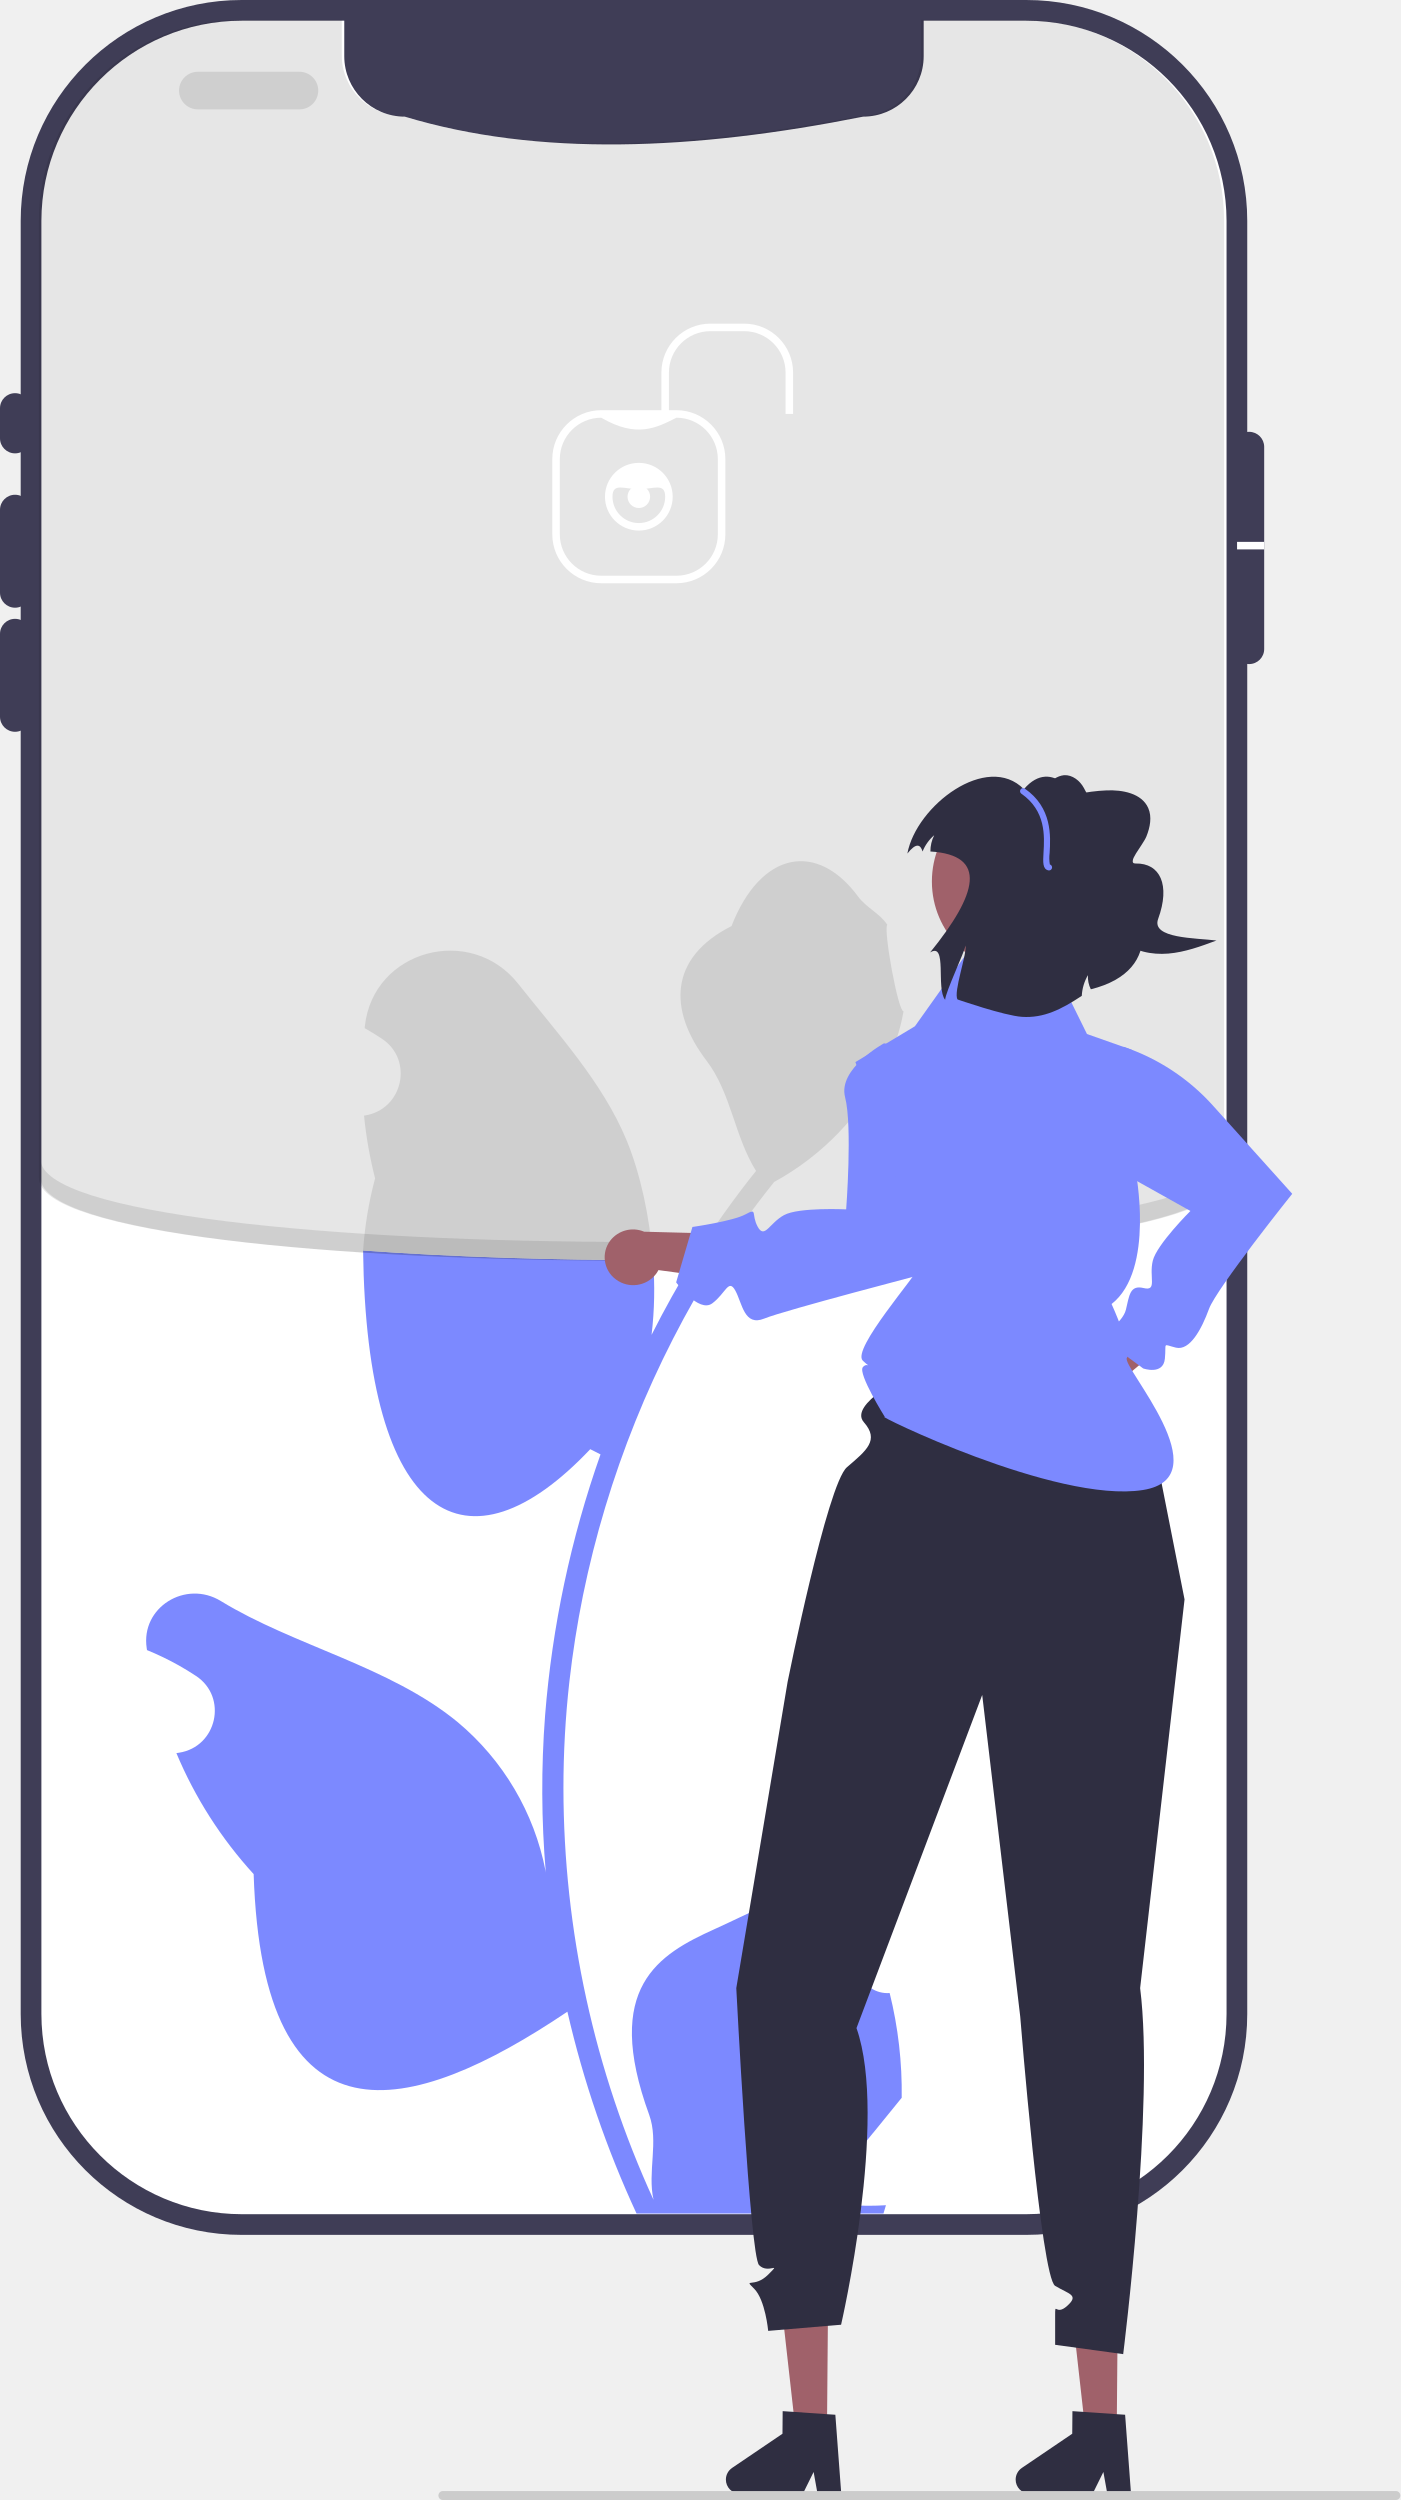
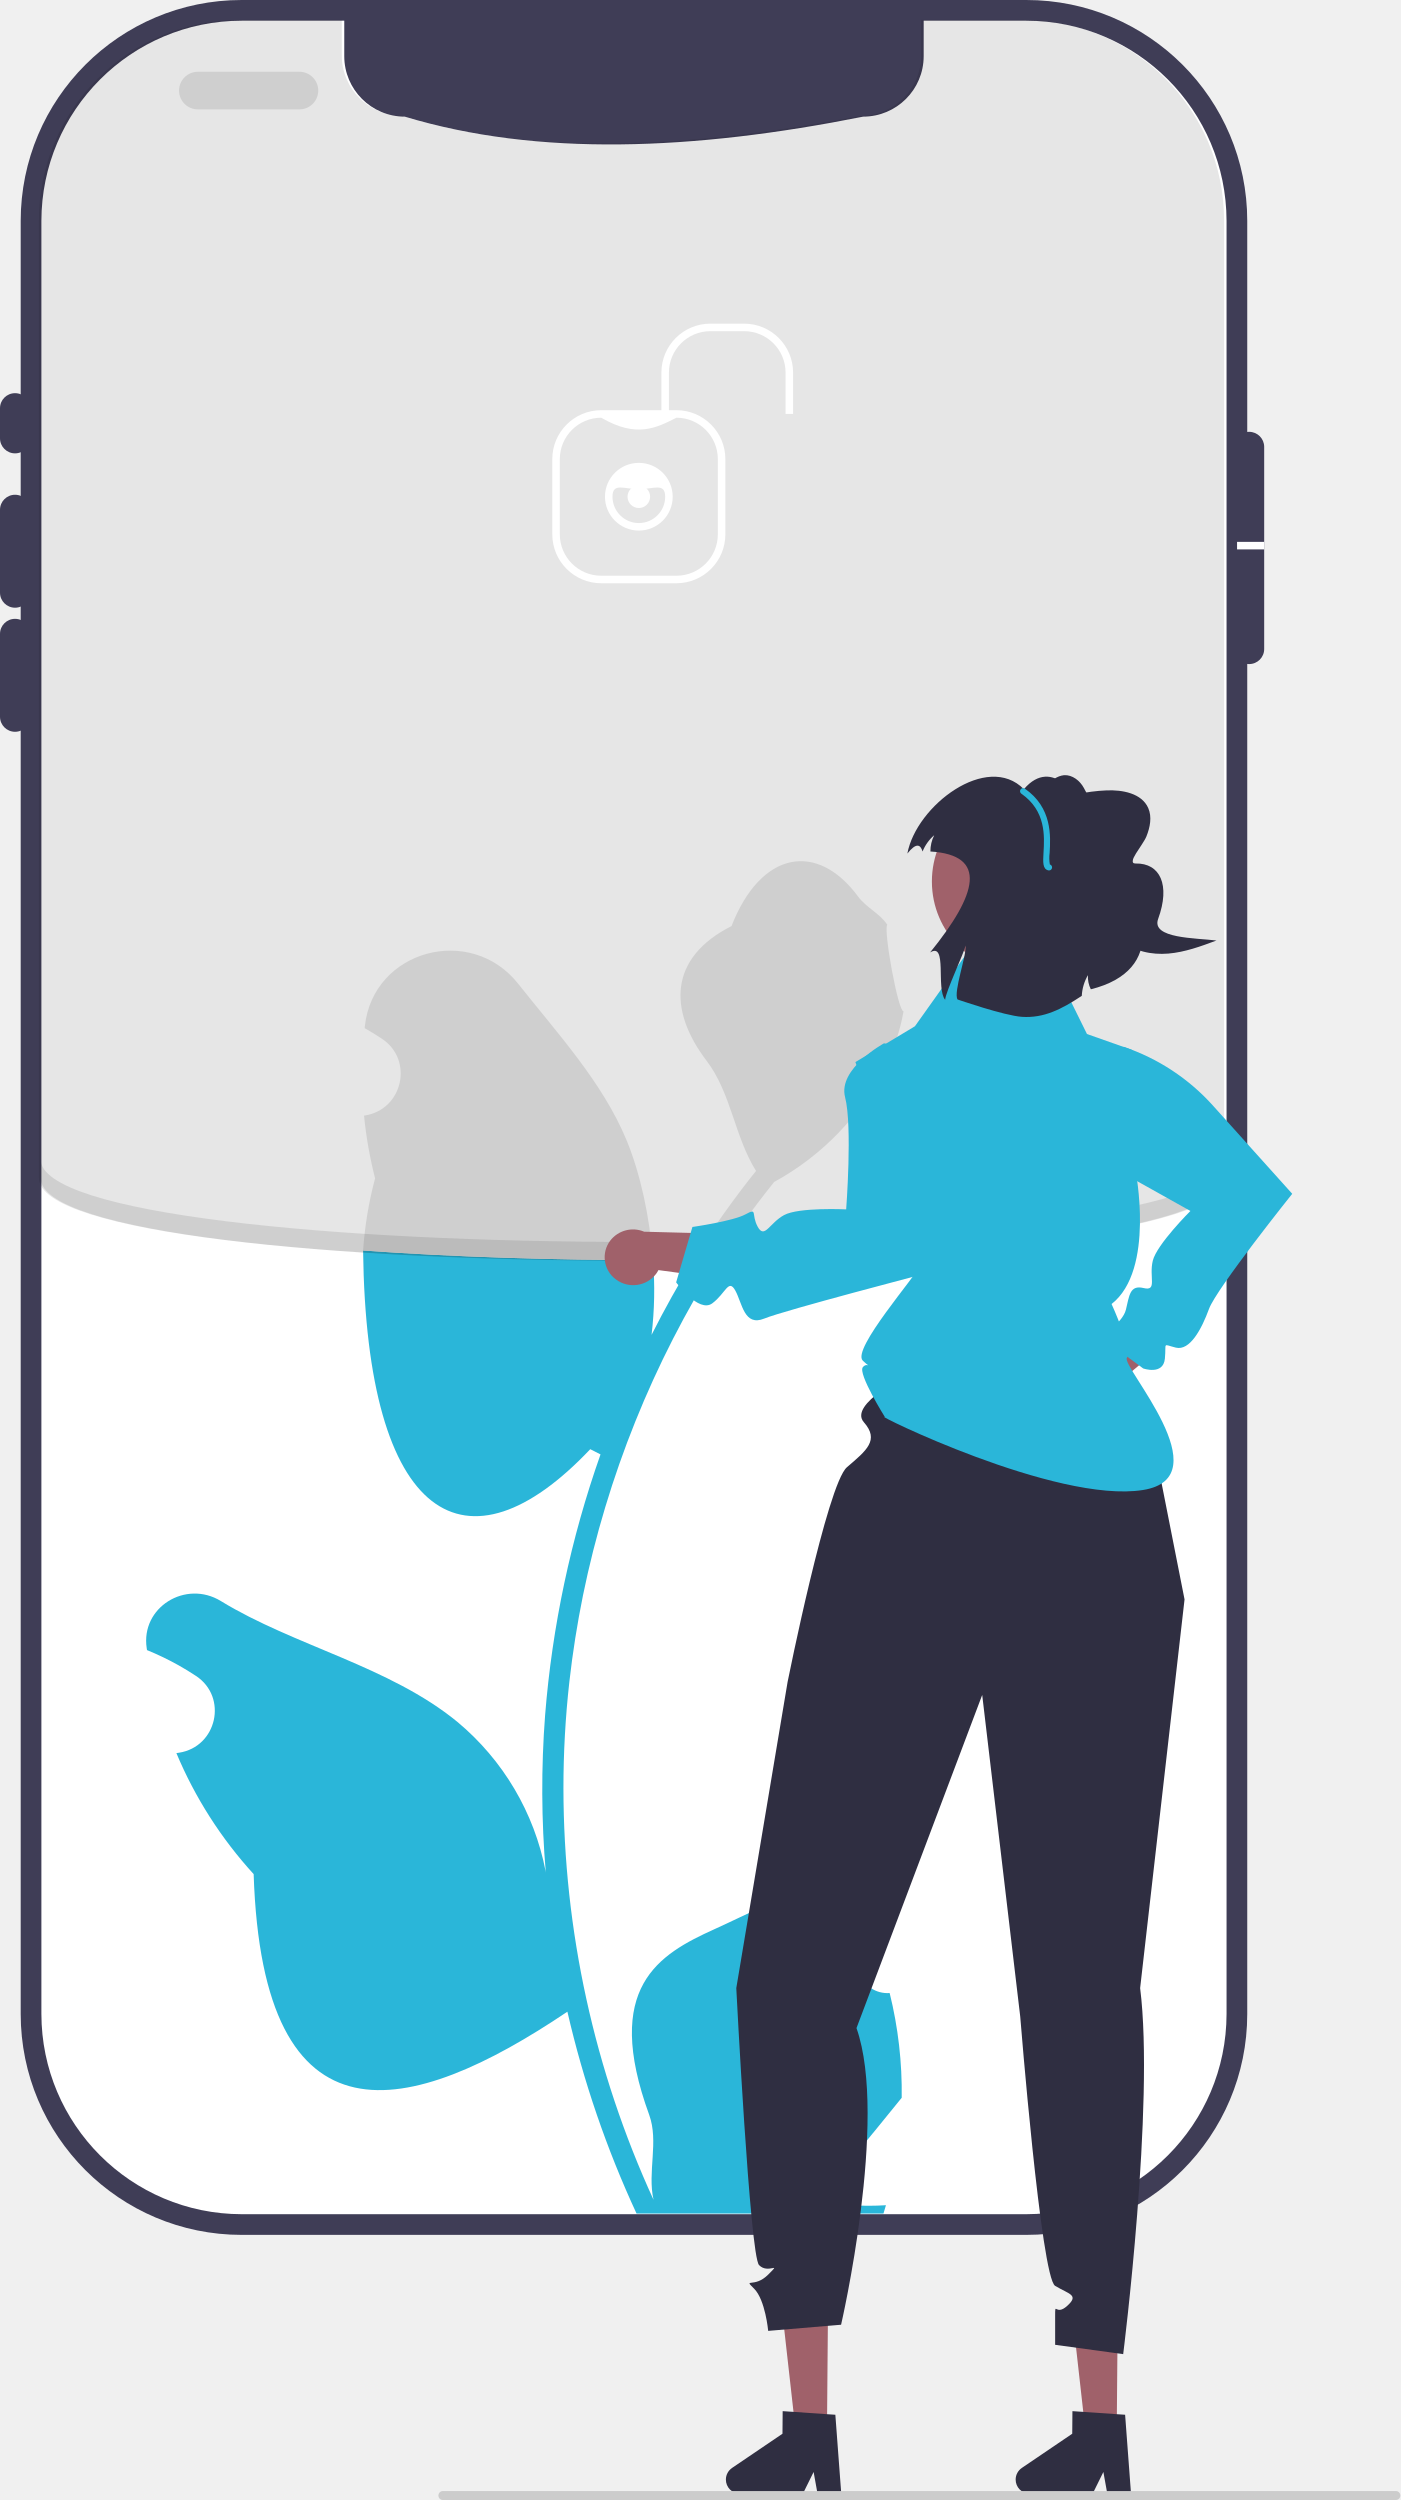
<svg xmlns="http://www.w3.org/2000/svg" data-name="Layer 1" width="372.193" height="664.464" viewBox="0 0 372.193 664.464">
  <rect x="5.5" width="326" height="594" rx="58.728" fill="#3f3d56" />
  <path d="M739.904,176.5v476.54a53.292,53.292,0,0,1-53.23,53.23h-208.54a53.292,53.292,0,0,1-53.23-53.23v-476.54a53.292,53.292,0,0,1,53.23-53.23h27.27v9.42a16.081,16.081,0,0,0,16.08,16.08c35.305,10.665,76.747,9,121.84,0a16.081,16.081,0,0,0,16.08-16.08v-9.42h27.27A53.292,53.292,0,0,1,739.904,176.5Z" transform="translate(-413.9033 -117.768)" fill="#fff" />
  <path d="M417.903,238.268a4.005,4.005,0,0,1-4-4v-8a4,4,0,1,1,8,0v8A4.005,4.005,0,0,1,417.903,238.268Z" transform="translate(-413.9033 -117.768)" fill="#3f3d56" />
  <path d="M417.903,279.289a4.005,4.005,0,0,1-4-4l0-22.021a4,4,0,1,1,8,0l0,22.021A4.005,4.005,0,0,1,417.903,279.289Z" transform="translate(-413.9033 -117.768)" fill="#3f3d56" />
  <path d="M417.903,312.268a4.005,4.005,0,0,1-4-4V286.247a4,4,0,0,1,8,0V308.268A4.005,4.005,0,0,1,417.903,312.268Z" transform="translate(-413.9033 -117.768)" fill="#3f3d56" />
  <path d="M745.905,232.54a3.997,3.997,0,0,0-4,3.99v53.74a4,4,0,0,0,8,0V236.53A4.003,4.003,0,0,0,745.905,232.54Z" transform="translate(-413.9033 -117.768)" fill="#3f3d56" />
  <path d="M493.489,146.841h-27a5,5,0,0,1,0-10h27a5,5,0,0,1,0,10Z" transform="translate(-413.9033 -117.768)" fill="#e6e6e6" />
-   <path d="M650.362,647.495c-7.524.471-11.683-8.877-5.99-14.326.208-.828.358-1.423.566-2.251q-.112-.271-.225-.541c-7.609-18.144-23.017-7.958-40.943.152-14.785,6.689-29.687,15.404-17.321,49.336,2.597,7.128-.518,15.196,1.153,22.583A263.258,263.258,0,0,1,563.655,593.109a254.101,254.101,0,0,1,1.576-28.347q1.306-11.574,3.623-22.983a267.545,267.545,0,0,1,35.917-89.193q-3.296.044-6.602.071-5.95,9.715-11.089,19.891a100.252,100.252,0,0,0,.385-19.849c-26.731-.01-53.442-.865-77.058-2.565.896,72.379,27.613,87.472,60.376,52.807.917.47,1.812.941,2.729,1.388a273.582,273.582,0,0,0-14.726,69.302,259.474,259.474,0,0,0,.188,41.896q-.035-.247-.071-.494a68.565,68.565,0,0,0-23.407-39.591C517.484,560.646,492.036,555.197,472.603,543.303c-9.354-5.725-21.341,1.673-19.708,12.518q.039.26.079.519a75.332,75.332,0,0,1,8.445,4.069q2.341,1.321,4.584,2.804c8.521,5.635,5.576,18.844-4.52,20.402l-.229.035c-.165.024-.306.047-.47.071a111.645,111.645,0,0,0,20.536,32.157c2.409,74.338,41.522,64.752,83.369,36.58h.024a273.503,273.503,0,0,0,18.372,53.635h65.632c.235-.729.447-1.482.659-2.211a74.578,74.578,0,0,1-18.161-1.082c4.87-5.975,9.739-11.998,14.608-17.973a4.089,4.089,0,0,0,.306-.353c2.47-3.058,4.964-6.093,7.434-9.151l.001-.004a109.228,109.228,0,0,0-3.201-27.825Z" transform="translate(-413.9033 -117.768)" fill="#7c89ff" />
+   <path d="M650.362,647.495c-7.524.471-11.683-8.877-5.99-14.326.208-.828.358-1.423.566-2.251q-.112-.271-.225-.541c-7.609-18.144-23.017-7.958-40.943.152-14.785,6.689-29.687,15.404-17.321,49.336,2.597,7.128-.518,15.196,1.153,22.583A263.258,263.258,0,0,1,563.655,593.109a254.101,254.101,0,0,1,1.576-28.347q1.306-11.574,3.623-22.983a267.545,267.545,0,0,1,35.917-89.193q-3.296.044-6.602.071-5.95,9.715-11.089,19.891a100.252,100.252,0,0,0,.385-19.849c-26.731-.01-53.442-.865-77.058-2.565.896,72.379,27.613,87.472,60.376,52.807.917.47,1.812.941,2.729,1.388a273.582,273.582,0,0,0-14.726,69.302,259.474,259.474,0,0,0,.188,41.896q-.035-.247-.071-.494a68.565,68.565,0,0,0-23.407-39.591C517.484,560.646,492.036,555.197,472.603,543.303c-9.354-5.725-21.341,1.673-19.708,12.518q.039.26.079.519a75.332,75.332,0,0,1,8.445,4.069q2.341,1.321,4.584,2.804c8.521,5.635,5.576,18.844-4.52,20.402l-.229.035c-.165.024-.306.047-.47.071a111.645,111.645,0,0,0,20.536,32.157c2.409,74.338,41.522,64.752,83.369,36.58h.024a273.503,273.503,0,0,0,18.372,53.635h65.632c.235-.729.447-1.482.659-2.211a74.578,74.578,0,0,1-18.161-1.082c4.87-5.975,9.739-11.998,14.608-17.973a4.089,4.089,0,0,0,.306-.353c2.47-3.058,4.964-6.093,7.434-9.151l.001-.004a109.228,109.228,0,0,0-3.201-27.825Z" transform="translate(-413.9033 -117.768)" fill="#2AB6D9" />
  <path d="M580.427,420.796c-6.367-15.36-18.301-28.296-28.811-41.575-12.624-15.95-38.51-8.989-40.734,11.23q-.032.294-.063.587,2.342,1.321,4.584,2.804c8.521,5.635,5.576,18.844-4.52,20.402l-.229.035a111.551,111.551,0,0,0,2.94,16.679,101.224,101.224,0,0,0-3.19,19.177c23.616,1.7,50.328,2.555,77.058,2.565C586.598,440.943,583.984,429.367,580.427,420.796Z" transform="translate(-413.9033 -117.768)" fill="#e6e6e6" />
  <path d="M649.141,401.33a54.06,54.06,0,0,0,4.917-14.773c-1.435.188-5.411-21.666-4.328-23.007-2-3.035-5.579-4.543-7.763-7.504-10.862-14.727-25.827-12.155-33.639,7.857-16.689,8.423-16.851,22.392-6.61,35.827,6.515,8.547,7.41,20.113,13.127,29.264-.588.753-1.2,1.482-1.788,2.235a263.619,263.619,0,0,0-16.886,24.429q3.306-.027,6.602-.071a259.313,259.313,0,0,1,16.894-23.675A70.871,70.871,0,0,0,649.141,401.33Z" transform="translate(-413.9033 -117.768)" fill="#e6e6e6" />
  <path d="M739.242,176.284v254.54c0,29.35-315,29.35-315,0v-254.54a53.292,53.292,0,0,1,53.23-53.23h27.27v9.42a16.081,16.081,0,0,0,16.08,16.08c33.805,10.617,75.539,8.869,121.84,0a16.081,16.081,0,0,0,16.08-16.08v-9.42h27.27A53.292,53.292,0,0,1,739.242,176.284Z" transform="translate(-413.9033 -117.768)" opacity="0.1" />
  <path d="M611.695,203.79h-9a13.014,13.014,0,0,0-13,13v10h-16a13.014,13.014,0,0,0-13,13v20a13.014,13.014,0,0,0,13,13h20a13.014,13.014,0,0,0,13-13v-20a13.014,13.014,0,0,0-13-13h-2v-10a11.012,11.012,0,0,1,11-11h9a11.012,11.012,0,0,1,11,11v11h2v-11A13.014,13.014,0,0,0,611.695,203.79Zm-7,36v20a11.012,11.012,0,0,1-11,11h-20a11.012,11.012,0,0,1-11-11v-20a11.012,11.012,0,0,1,11-11c9.469,5.509,14.686,2.66,20,0A11.012,11.012,0,0,1,604.695,239.79Z" transform="translate(-413.9033 -117.768)" fill="#fff" />
  <path d="M583.695,258.79a9,9,0,1,0-9-9A9.01,9.01,0,0,0,583.695,258.79Zm0-11c3.86,0,7-1.86,7,2a7,7,0,1,1-14,0C576.695,245.93,579.835,247.79,583.695,247.79Z" transform="translate(-413.9033 -117.768)" fill="#fff" />
  <circle cx="169.791" cy="132.022" r="3" fill="#fff" />
  <rect x="328.791" y="144.022" width="7.21" height="2" fill="#fff" />
  <path d="M424.695,425.843v5c0,29.35,315,29.35,315,0v-5C739.695,455.193,424.695,455.193,424.695,425.843Z" transform="translate(-413.9033 -117.768)" opacity="0.1" />
  <path d="M702.922,497.386a7.665,7.665,0,0,0,6.019-8.835,7.353,7.353,0,0,0-.327-1.171l20.489-17.183-5.061-13.464-25.522,26.573a7.644,7.644,0,0,0-4.326,8.268,7.315,7.315,0,0,0,8.531,5.851h0Q702.824,497.407,702.922,497.386Z" transform="translate(-413.9033 -117.768)" fill="#a0616a" />
-   <path d="M712.57,395.996l-8.125,6.479s-9.71,17.653-2.75,21.315,28.598,15.838,28.598,15.838-8.943,8.902-9.997,13.226,1.28,8.166-2.426,7.261-3.811,2.04-4.716,5.746-6.931,7.119-6.931,7.119L717.742,481.48s5.332,1.883,5.769-2.591-.777-3.843,2.929-2.939,6.829-4.895,8.803-10.304S757.357,435.064,757.357,435.064l-21.071-23.448a55.998,55.998,0,0,0-23.716-15.619Z" transform="translate(-413.9033 -117.768)" fill="#7c89ff" />
+   <path d="M712.57,395.996l-8.125,6.479s-9.71,17.653-2.75,21.315,28.598,15.838,28.598,15.838-8.943,8.902-9.997,13.226,1.28,8.166-2.426,7.261-3.811,2.04-4.716,5.746-6.931,7.119-6.931,7.119L717.742,481.48s5.332,1.883,5.769-2.591-.777-3.843,2.929-2.939,6.829-4.895,8.803-10.304S757.357,435.064,757.357,435.064l-21.071-23.448a55.998,55.998,0,0,0-23.716-15.619Z" transform="translate(-413.9033 -117.768)" fill="#2AB6D9" />
  <polygon points="296.815 645.673 288.426 645.602 284.713 612.491 297.094 612.596 296.815 645.673" fill="#a0616a" />
  <path d="M683.848,776.78a3.755,3.755,0,0,0,3.718,3.783l16.679.139,2.92-5.918,1.072,5.949,6.293.057-1.589-21.217-2.189-.146-8.931-.616-2.881-.193-.051,6.003-13.398,9.087A3.749,3.749,0,0,0,683.848,776.78Z" transform="translate(-413.9033 -117.768)" fill="#2f2e41" />
  <polygon points="219.799 645.673 211.411 645.602 207.697 612.491 220.078 612.596 219.799 645.673" fill="#a0616a" />
  <path d="M606.833,776.78a3.755,3.755,0,0,0,3.718,3.783l16.679.139,2.92-5.918,1.072,5.949,6.293.057-1.589-21.217-2.189-.146-8.931-.616-2.881-.193-.051,6.003-13.398,9.087A3.749,3.749,0,0,0,606.833,776.78Z" transform="translate(-413.9033 -117.768)" fill="#2f2e41" />
  <path d="M655.406,483.055s-16.108,7.935-11.908,12.711.748,7.477-4.486,11.964-15.771,57.04-15.771,57.04l-13.644,81.409s3.62,71.084,6.05,73.616,6.168-1.207,2.429,2.532-6.73.748-3.739,3.739,3.739,11.216,3.739,11.216l19.376-1.633s12.612-54.639,4.095-78.844l33.412-88.545,10.101,85.437s5.545,69.378,9.283,71.621,6.432,2.394,3.216,5.31-3.216-1.571-3.216,2.915v7.441l18.087,2.483s8.401-66.511,4.504-97.287L728.738,542.873l-9.196-46.553-9.497-12.517Z" transform="translate(-413.9033 -117.768)" fill="#2f2e41" />
  <path d="M577.677,457.876a7.665,7.665,0,0,0,10.585-1.503,7.354,7.354,0,0,0,.645-1.03l26.501,3.57,6.543-12.81-36.832-.965a7.644,7.644,0,0,0-9.025,2.372,7.315,7.315,0,0,0,1.421,10.247l0,0Q577.595,457.818,577.677,457.876Z" transform="translate(-413.9033 -117.768)" fill="#a0616a" />
-   <path d="M659.114,396.713l-10.262-1.641s-12.316,6.724-10.334,14.335.285,29.795.285,29.795-12.603-.613-16.51,1.52-5.173,6.446-7.001,3.098.099-5.125-3.249-3.297-14.105,3.355-14.105,3.355l-4.324,14.724s6.008,8.261,9.609,5.571,4.31-6.7,6.138-3.351,2.338,9.589,7.665,7.405,43.379-12.094,43.379-12.094l4.599-45.974Z" transform="translate(-413.9033 -117.768)" fill="#7c89ff" />
-   <path d="M649.099,494.406s-7.245-11.563-5.866-13.259,3.107,1.235,0-1.726,14.317-22.721,15.461-25.632S641.254,400.058,641.254,400.058l15.829-9.533,13.378-18.821,23.926,3.828,8.418,17.064L714.695,396.79l1,1v31s5.292,26.461-6.351,35.57c0,0,5.555,12.101,4.06,14.344s25.393,31.719,4.291,35.086C694.581,517.478,645.277,493.099,649.099,494.406Z" transform="translate(-413.9033 -117.768)" fill="#7c89ff" />
+   <path d="M659.114,396.713l-10.262-1.641s-12.316,6.724-10.334,14.335.285,29.795.285,29.795-12.603-.613-16.51,1.52-5.173,6.446-7.001,3.098.099-5.125-3.249-3.297-14.105,3.355-14.105,3.355l-4.324,14.724s6.008,8.261,9.609,5.571,4.31-6.7,6.138-3.351,2.338,9.589,7.665,7.405,43.379-12.094,43.379-12.094l4.599-45.974Z" transform="translate(-413.9033 -117.768)" fill="#2AB6D9" />
+   <path d="M649.099,494.406s-7.245-11.563-5.866-13.259,3.107,1.235,0-1.726,14.317-22.721,15.461-25.632S641.254,400.058,641.254,400.058l15.829-9.533,13.378-18.821,23.926,3.828,8.418,17.064L714.695,396.79l1,1v31s5.292,26.461-6.351,35.57c0,0,5.555,12.101,4.06,14.344s25.393,31.719,4.291,35.086C694.581,517.478,645.277,493.099,649.099,494.406Z" transform="translate(-413.9033 -117.768)" fill="#2AB6D9" />
  <path d="M530.427,781.042a1.186,1.186,0,0,0,1.19,1.19h253.29a1.19,1.19,0,1,0,0-2.38h-253.29A1.187,1.187,0,0,0,530.427,781.042Z" transform="translate(-413.9033 -117.768)" fill="#ccc" />
  <circle cx="272.045" cy="234.283" r="24.363" fill="#a0616a" />
  <path d="M704.774,334.04c-.251-2.193-1.753-4.903-2.799-6.846s-3.064-3.531-5.267-3.395a5.618,5.618,0,0,0-4.304,2.925,11.781,11.781,0,0,0-1.339,5.201,27.241,27.241,0,0,0,8.858,21.691c1.708,1.531,3.762,2.894,6.056,2.946a7.811,7.811,0,0,0,5.532-2.488c3.712-3.717,4.273-9.828,2.291-14.693s-2.867-6.758-7.398-9.415" transform="translate(-413.9033 -117.768)" fill="#2f2e41" />
  <path d="M670.549,369.08c.407,2.168-3.341,12.476-2.143,14.334,0,0,12.404,4.308,17.146,4.618,5.794.375,10.454-2.002,15.873-5.579a12.166,12.166,0,0,1,1.638-5.509,7.371,7.371,0,0,0,.766,3.765c20.296-5.042,15.327-23.255,3.069-31.788l-8.149-18.742c2.445.815-4.935-11.776-12.717-2.657-9.738-9.917-28.602,4.36-30.966,17.113,2.274-2.879,3.459-2.539,4.042-.554a11.225,11.225,0,0,1,3.096-4.327,9.382,9.382,0,0,0-1.01,4.327c15.361.953,12.502,11.316-.088,26.84,4.656-2.898,1.514,9.591,4,12.576C665.227,381.409,670.109,371.109,670.549,369.08Z" transform="translate(-413.9033 -117.768)" fill="#2f2e41" />
-   <path d="M692.716,349.121a.815.815,0,0,0,.222-1.599,9.872,9.872,0,0,1-.056-3.035c.265-4.501.709-12.035-6.605-17.121a.815.815,0,0,0-.93,1.338c6.564,4.564,6.17,11.258,5.909,15.687-.149,2.532-.257,4.361,1.279,4.709A.809.809,0,0,0,692.716,349.121Z" transform="translate(-413.9033 -117.768)" fill="#7c89ff" />
+   <path d="M692.716,349.121a.815.815,0,0,0,.222-1.599,9.872,9.872,0,0,1-.056-3.035c.265-4.501.709-12.035-6.605-17.121a.815.815,0,0,0-.93,1.338c6.564,4.564,6.17,11.258,5.909,15.687-.149,2.532-.257,4.361,1.279,4.709A.809.809,0,0,0,692.716,349.121Z" transform="translate(-413.9033 -117.768)" fill="#2AB6D9" />
  <path d="M692.336,331.311A45.962,45.962,0,0,1,707.987,327.842c4.267-.181,9.359.771,11.093,4.674,1.052,2.368.492,5.143-.471,7.549s-5.462,7.262-2.871,7.209c6.507-.133,9.284,5.685,5.983,14.727-1.914,5.244,9.964,5.042,15.501,5.744-4.161,1.544-8.385,3.102-12.807,3.472s-9.145-.591-12.447-3.556c-3.573-3.209-4.946-8.192-5.554-12.956s-.639-9.67-2.254-14.192-5.324-8.735-10.109-9.136" transform="translate(-413.9033 -117.768)" fill="#2f2e41" />
</svg>
